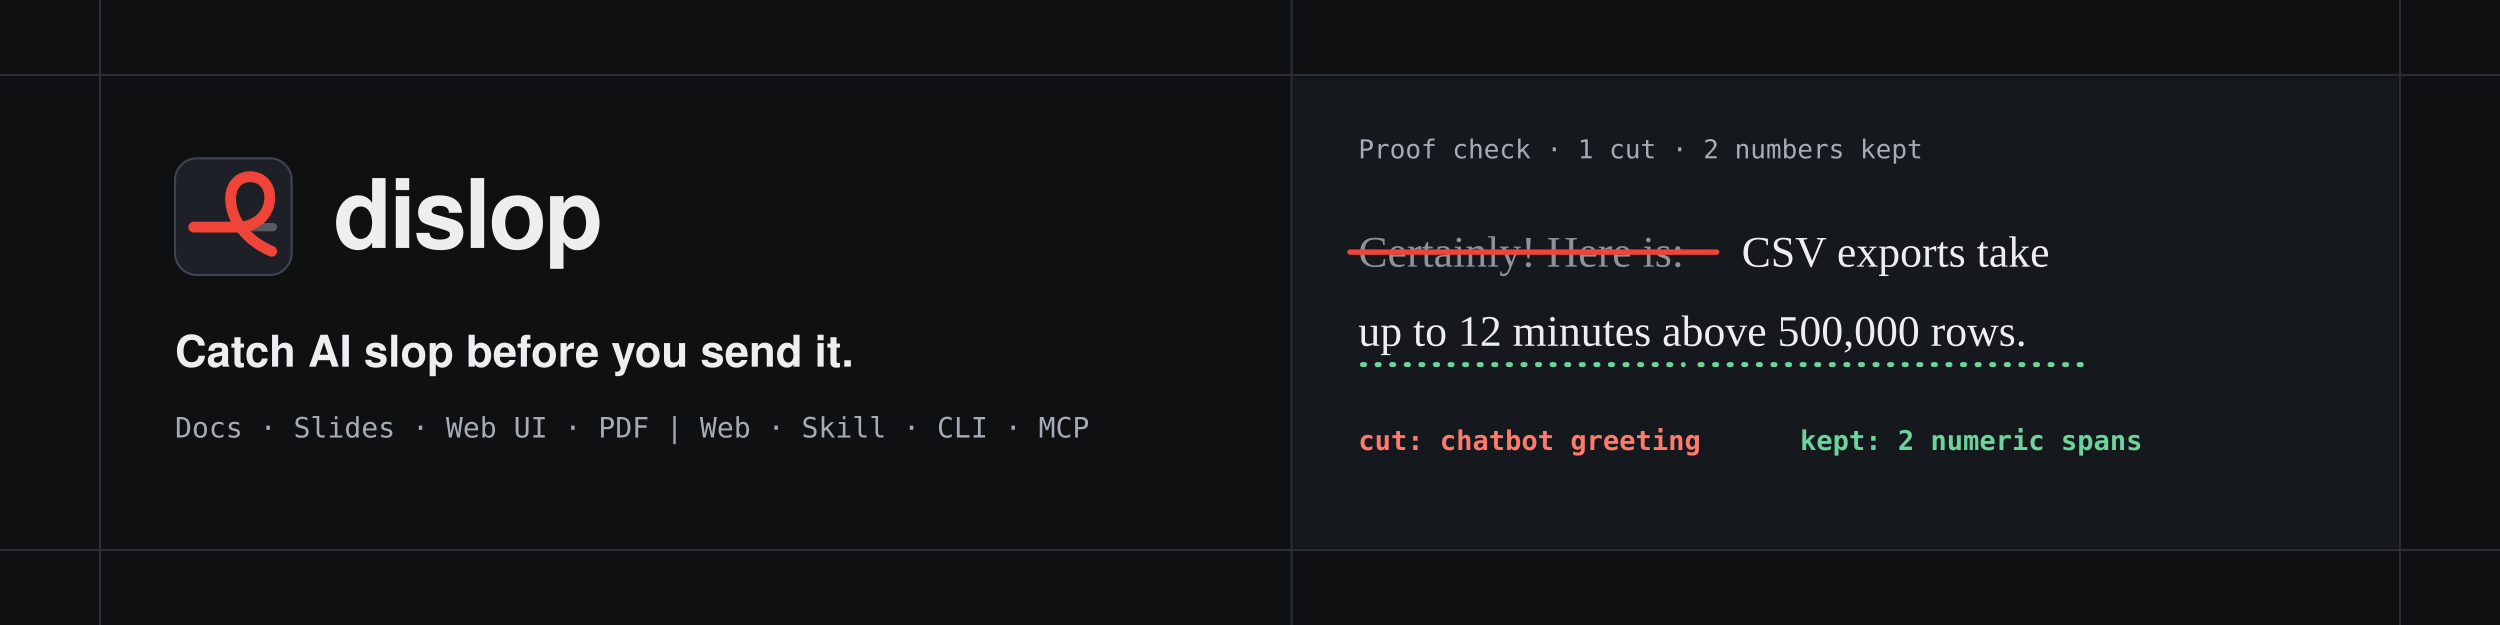
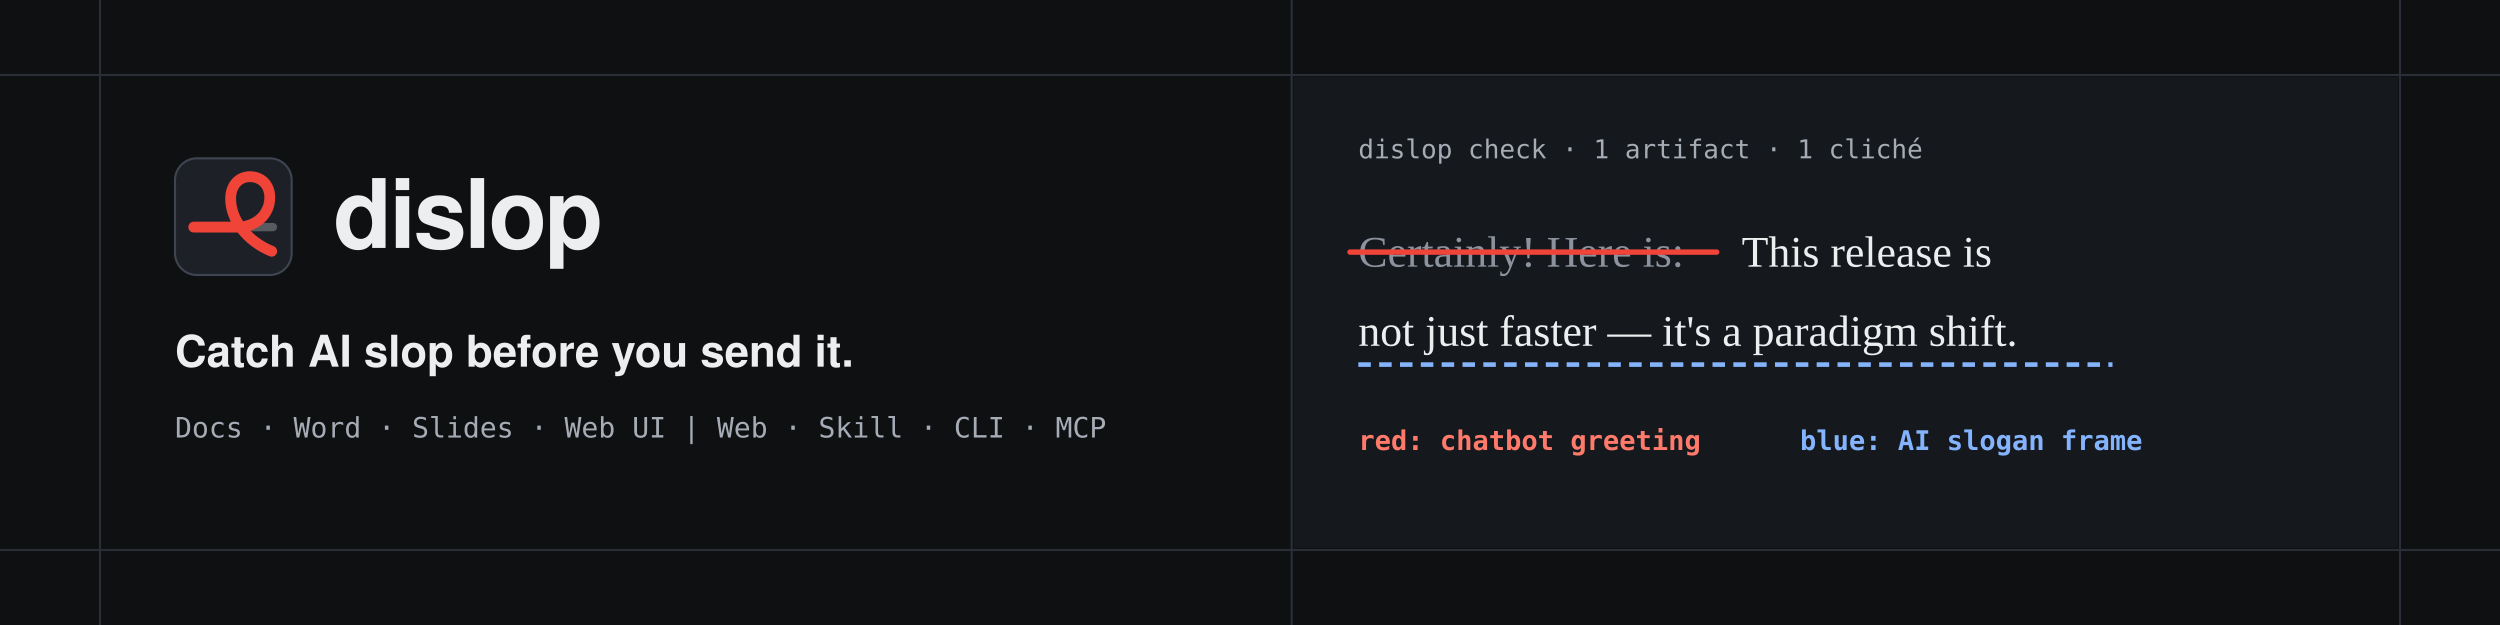
<svg xmlns="http://www.w3.org/2000/svg" viewBox="0 0 1200 300" width="1200" height="300" fill="none" role="img" aria-label="dislop — Catch AI slop before you send it">
  <rect width="1200" height="300" fill="#0E1012" />
  <line x1="48" y1="0" x2="48" y2="300" stroke="#2A2F37" stroke-width="1" />
  <line x1="620" y1="0" x2="620" y2="300" stroke="#2A2F37" stroke-width="1" />
  <line x1="1152" y1="0" x2="1152" y2="300" stroke="#2A2F37" stroke-width="1" />
  <line x1="0" y1="36" x2="1200" y2="36" stroke="#2A2F37" stroke-width="1" />
  <line x1="0" y1="264" x2="1200" y2="264" stroke="#2A2F37" stroke-width="1" />
  <g transform="translate(84, 76)">
    <rect width="56" height="56" rx="10.5" fill="#1D2127" stroke="#3E4551" stroke-width="1" />
    <line x1="9" y1="33" x2="47" y2="33" stroke="#ECEEF0" stroke-width="4" stroke-linecap="round" stroke-opacity="0.28" />
    <path d="M9 33H30C39 33 45.5 26.8 45.5 18.8C45.5 12.6 41.3 8.8 36 8.8C30.5 8.8 26.7 13.1 26.7 19.4C26.7 29.5 34.6 39.8 46.4 44.6" stroke="#F04438" stroke-width="5.2" stroke-linecap="round" stroke-linejoin="round" />
    <text x="76" y="43" fill="#ECEEF0" font-family="-apple-system, BlinkMacSystemFont, 'Segoe UI', Helvetica, Arial, sans-serif" font-size="46" font-weight="700" letter-spacing="-1.2">dislop</text>
  </g>
  <text x="84" y="176" fill="#ECEEF0" font-family="-apple-system, BlinkMacSystemFont, 'Segoe UI', Helvetica, Arial, sans-serif" font-size="21" font-weight="600">Catch AI slop before you send it.</text>
-   <text x="84" y="210" fill="#A6ACB5" font-family="ui-monospace, SFMono-Regular, Menlo, Consolas, monospace" font-size="13.5">Docs · Slides · Web UI · PDF  |  Web · Skill · CLI · MCP</text>
+   <text x="84" y="210" fill="#A6ACB5" font-family="ui-monospace, SFMono-Regular, Menlo, Consolas, monospace" font-size="13.5">Docs · Word · Slides · Web UI  |  Web · Skill · CLI · MCP</text>
  <rect x="621" y="37" width="530" height="226" fill="#15181C" />
-   <text x="652" y="76" fill="#A6ACB5" font-family="ui-monospace, SFMono-Regular, Menlo, Consolas, monospace" font-size="12.5">Proof check  ·  1 cut  ·  2 numbers kept</text>
+   <text x="652" y="76" fill="#A6ACB5" font-family="ui-monospace, SFMono-Regular, Menlo, Consolas, monospace" font-size="12.5">dislop check  ·  1 artifact  ·  1 cliché</text>
  <text x="652" y="128" fill="#8C939E" font-family="Georgia, 'Times New Roman', serif" font-size="21">Certainly! Here is:</text>
  <line x1="648" y1="121" x2="824" y2="121" stroke="#F04438" stroke-width="2.6" stroke-linecap="round" />
-   <text x="836" y="128" fill="#ECEEF0" font-family="Georgia, 'Times New Roman', serif" font-size="21">CSV exports take</text>
-   <text x="652" y="166" fill="#ECEEF0" font-family="Georgia, 'Times New Roman', serif" font-size="21">up to 12 minutes above 500,000 rows.</text>
-   <line x1="654" y1="175" x2="808" y2="175" stroke="#6CD49B" stroke-width="2.4" stroke-linecap="round" stroke-dasharray="1 6" />
-   <line x1="816" y1="175" x2="1000" y2="175" stroke="#6CD49B" stroke-width="2.4" stroke-linecap="round" stroke-dasharray="1 6" />
-   <text x="652" y="216" fill="#FF7A6B" font-family="ui-monospace, SFMono-Regular, Menlo, Consolas, monospace" font-size="13" font-weight="600">cut: chatbot greeting</text>
-   <text x="864" y="216" fill="#6CD49B" font-family="ui-monospace, SFMono-Regular, Menlo, Consolas, monospace" font-size="13" font-weight="600">kept: 2 numeric spans</text>
+   <text x="836" y="128" fill="#ECEEF0" font-family="Georgia, 'Times New Roman', serif" font-size="21">This release is</text>
+   <text x="652" y="166" fill="#ECEEF0" font-family="Georgia, 'Times New Roman', serif" font-size="21">not just faster — it's a paradigm shift.</text>
+   <line x1="652" y1="175" x2="1014" y2="175" stroke="#85B4FF" stroke-width="2.2" stroke-dasharray="6 4" />
+   <text x="652" y="216" fill="#FF7A6B" font-family="ui-monospace, SFMono-Regular, Menlo, Consolas, monospace" font-size="13" font-weight="600">red: chatbot greeting</text>
+   <text x="864" y="216" fill="#85B4FF" font-family="ui-monospace, SFMono-Regular, Menlo, Consolas, monospace" font-size="13" font-weight="600">blue: AI slogan frame</text>
</svg>
